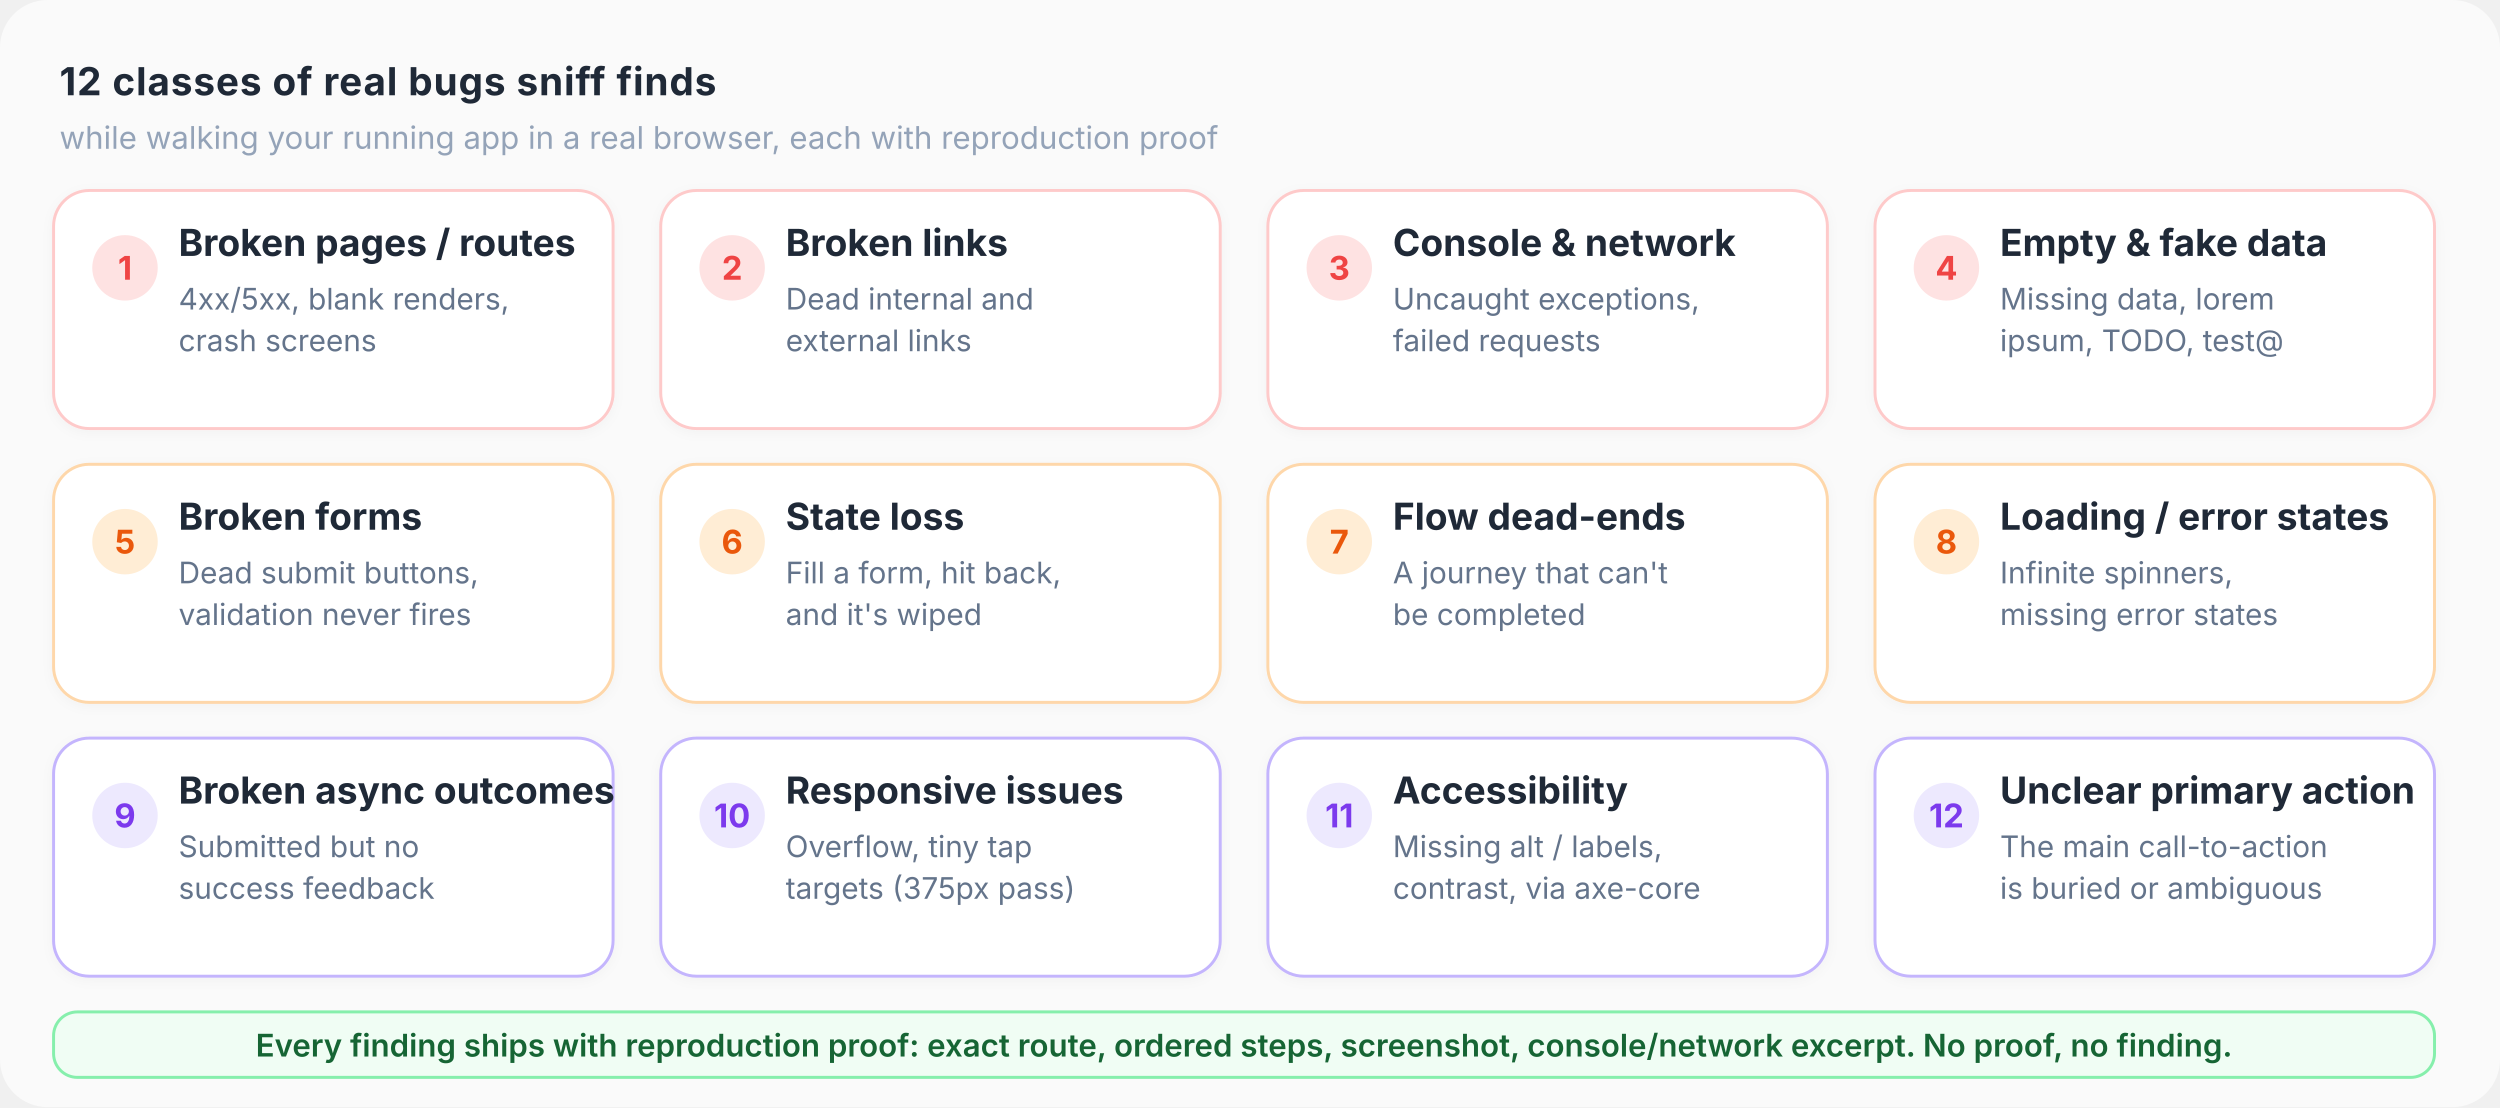
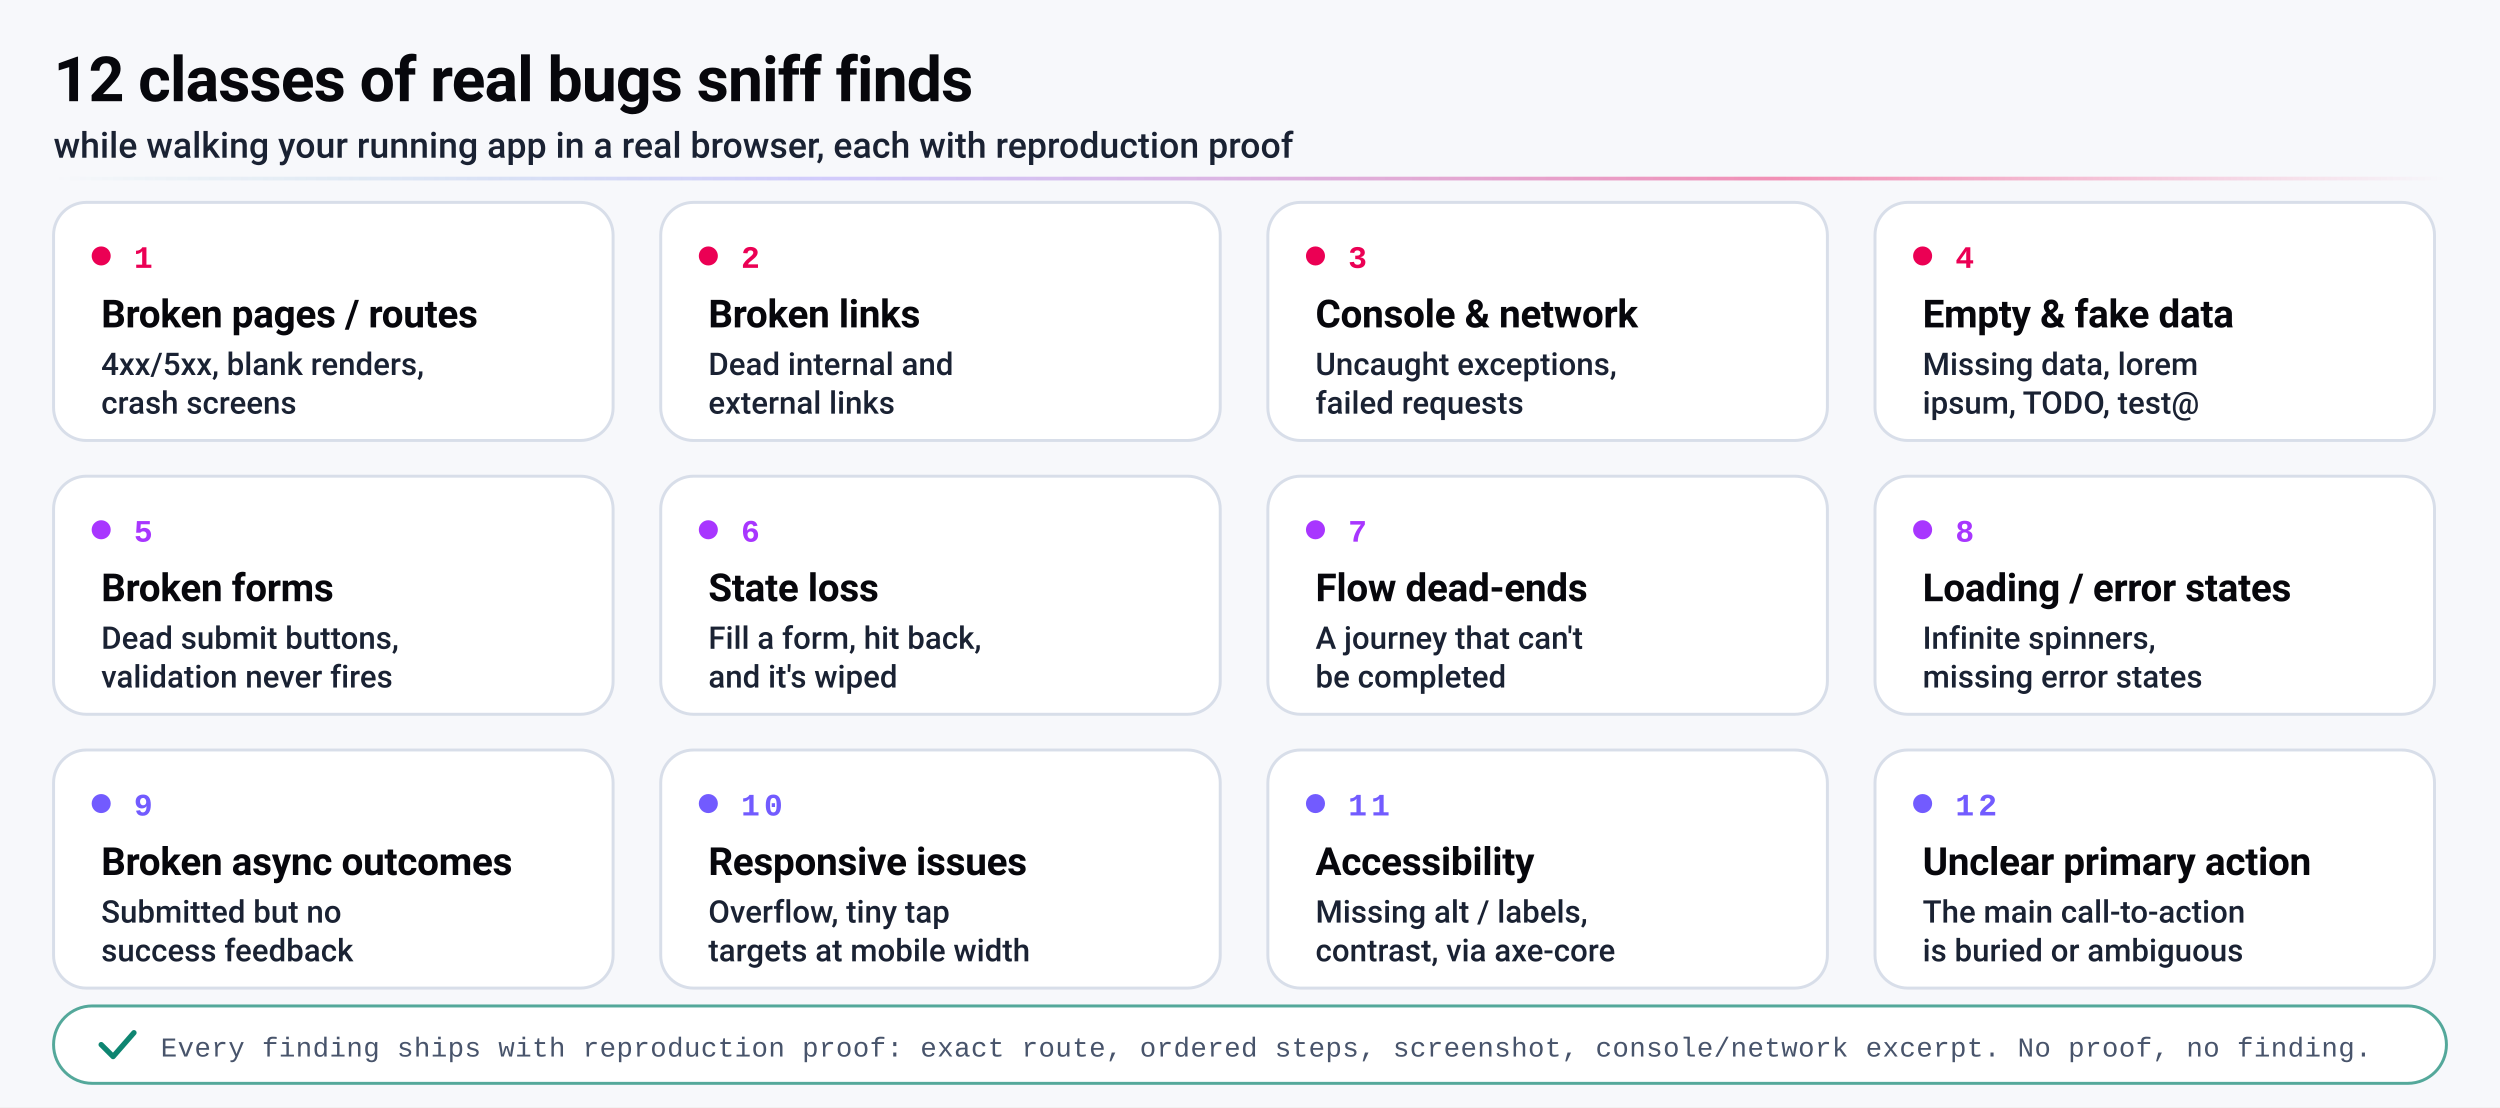
- <svg xmlns="http://www.w3.org/2000/svg" viewBox="0 0 840 372" font-family="system-ui, -apple-system, sans-serif" role="img" aria-label="The 12 classes of real bugs sniff finds while walking your running app">
+ <svg xmlns="http://www.w3.org/2000/svg" viewBox="0 0 840 372" fill="none" role="img" aria-label="The 12 classes of real bugs sniff finds while walking your running app">
  <defs>
-     <filter id="s">
-       <feDropShadow dx="0" dy="1" stdDeviation="2" flood-color="#00000008" />
-     </filter>
-     <style>
-       .card { animation: rise .5s ease-out both; }
-       .c2 { animation-delay: .04s } .c3 { animation-delay: .08s } .c4 { animation-delay: .12s }
-       .c5 { animation-delay: .16s } .c6 { animation-delay: .20s } .c7 { animation-delay: .24s }
-       .c8 { animation-delay: .28s } .c9 { animation-delay: .32s } .c10 { animation-delay: .36s }
-       .c11 { animation-delay: .40s } .c12 { animation-delay: .44s }
-       @keyframes rise { from { opacity: 0; transform: translateY(6px) } to { opacity: 1; transform: translateY(0) } }
-       @media (prefers-reduced-motion: reduce) { * { animation: none !important; opacity: 1 !important; transform: none !important; } }
-     </style>
+     <linearGradient id="brand" x1="0" y1="0" x2="1" y2="0.25" gradientUnits="objectBoundingBox">
+       <stop offset="0%" stop-color="#EB0054" />
+       <stop offset="100%" stop-color="#A836FF" />
+       <animateTransform attributeName="gradientTransform" type="translate" values="-0.1 0; 0.1 0; -0.1 0" dur="18s" repeatCount="indefinite" />
+     </linearGradient>
+     <linearGradient id="topline" gradientUnits="userSpaceOnUse" x1="18" y1="60" x2="822" y2="60">
+       <stop offset="0%" stop-color="#00819C" stop-opacity="0" />
+       <stop offset="32%" stop-color="#725BFF" stop-opacity="0.28" />
+       <stop offset="72%" stop-color="#EB0054" stop-opacity="0.42" />
+       <stop offset="100%" stop-color="#EB0054" stop-opacity="0" />
+     </linearGradient>
  </defs>
-   <rect width="840" height="372" rx="16" fill="#fafafa" />
-   <text x="20" y="32" font-size="13" font-weight="700" fill="#1f2937" letter-spacing=".3">12 classes of real bugs sniff finds</text>
-   <text x="20" y="50" font-size="10.5" fill="#94a3b8">while walking your running app in a real browser, each with reproduction proof</text>
-   <g class="card">
-     <rect x="18" y="64" width="188" height="80" rx="12" fill="white" stroke="#fecaca" stroke-width="1" filter="url(#s)" />
-     <circle cx="42" cy="90" r="11" fill="#fee2e2" />
-     <text x="42" y="94" text-anchor="middle" font-size="11" font-weight="700" fill="#ef4444">1</text>
-     <text x="60" y="86" font-size="12.5" font-weight="700" fill="#1f2937">Broken pages / routes</text>
-     <text x="60" y="104" font-size="10" fill="#64748b">4xx/5xx, blank renders,</text>
-     <text x="60" y="118" font-size="10" fill="#64748b">crash screens</text>
+   <style>
+     .disp { font-family: system-ui, -apple-system, 'Segoe UI', Roboto, 'Helvetica Neue', Arial, sans-serif; }
+     .mono { font-family: ui-monospace, SFMono-Regular, 'SF Mono', Menlo, Consolas, 'Liberation Mono', monospace; }
+     .h1   { font-size: 21px; font-weight: 700; letter-spacing: -0.3px; fill: #07070C; }
+     .h2   { font-size: 12px; font-weight: 500; fill: #1A2233; }
+     .num  { font-size: 10.5px; font-weight: 600; letter-spacing: 1.4px; }
+     .ct   { font-size: 13px; font-weight: 700; letter-spacing: -0.1px; fill: #07070C; }
+     .cd   { font-size: 10.5px; font-weight: 500; fill: #1A2233; }
+     .foot { font-size: 9.2px; letter-spacing: 0.15px; fill: #48546B; }
+ 
+     @keyframes pip { 0%,100% { opacity: 0.45; } 50% { opacity: 1; } }
+     .p1  { animation: pip 5s ease-in-out infinite 0.0s; }
+     .p2  { animation: pip 5s ease-in-out infinite 0.18s; }
+     .p3  { animation: pip 5s ease-in-out infinite 0.36s; }
+     .p4  { animation: pip 5s ease-in-out infinite 0.54s; }
+     .p5  { animation: pip 5s ease-in-out infinite 0.72s; }
+     .p6  { animation: pip 5s ease-in-out infinite 0.9s; }
+     .p7  { animation: pip 5s ease-in-out infinite 1.08s; }
+     .p8  { animation: pip 5s ease-in-out infinite 1.26s; }
+     .p9  { animation: pip 5s ease-in-out infinite 1.44s; }
+     .p10 { animation: pip 5s ease-in-out infinite 1.62s; }
+     .p11 { animation: pip 5s ease-in-out infinite 1.8s; }
+     .p12 { animation: pip 5s ease-in-out infinite 1.98s; }
+ 
+     @keyframes rise { from { opacity: 0; transform: translateY(6px); } to { opacity: 1; transform: translateY(0); } }
+     .c1  { animation: rise 0.6s ease-out 0.25s both; }
+     .c2  { animation: rise 0.6s ease-out 0.36s both; }
+     .c3  { animation: rise 0.6s ease-out 0.47s both; }
+     .c4  { animation: rise 0.6s ease-out 0.58s both; }
+     .c5  { animation: rise 0.6s ease-out 0.69s both; }
+     .c6  { animation: rise 0.6s ease-out 0.8s both; }
+     .c7  { animation: rise 0.6s ease-out 0.91s both; }
+     .c8  { animation: rise 0.6s ease-out 1.02s both; }
+     .c9  { animation: rise 0.6s ease-out 1.13s both; }
+     .c10 { animation: rise 0.6s ease-out 1.24s both; }
+     .c11 { animation: rise 0.6s ease-out 1.35s both; }
+     .c12 { animation: rise 0.6s ease-out 1.46s both; }
+     .cf  { animation: rise 0.6s ease-out 1.75s both; }
+ 
+     @media (prefers-reduced-motion: reduce) { * { animation: none !important; } }
+   </style>
+   <rect width="840" height="372" fill="#F7F8FB" />
+   <text class="disp h1" x="18" y="34">12 classes of real bugs sniff finds</text>
+   <text class="disp h2" x="18" y="53">while walking your running app in a real browser, each with reproduction proof</text>
+   <line x1="18" y1="60" x2="822" y2="60" stroke="url(#topline)" stroke-width="1.25" />
+   <g class="c1">
+     <rect x="18" y="68" width="188" height="80" rx="11" fill="#FFFFFF" stroke="#D8DEE9" stroke-width="1" />
+     <circle class="p1" cx="34" cy="86" r="3.2" fill="#EB0054" />
+     <text class="mono num" x="45" y="90" fill="#EB0054">1</text>
+     <text class="disp ct" x="34" y="110">Broken pages / routes</text>
+     <text class="disp cd" x="34" y="126">4xx/5xx, blank renders,</text>
+     <text class="disp cd" x="34" y="139">crash screens</text>
  </g>
-   <g class="card c2">
-     <rect x="222" y="64" width="188" height="80" rx="12" fill="white" stroke="#fecaca" stroke-width="1" filter="url(#s)" />
-     <circle cx="246" cy="90" r="11" fill="#fee2e2" />
-     <text x="246" y="94" text-anchor="middle" font-size="11" font-weight="700" fill="#ef4444">2</text>
-     <text x="264" y="86" font-size="12.5" font-weight="700" fill="#1f2937">Broken links</text>
-     <text x="264" y="104" font-size="10" fill="#64748b">Dead internal and</text>
-     <text x="264" y="118" font-size="10" fill="#64748b">external links</text>
+   <g class="c2">
+     <rect x="222" y="68" width="188" height="80" rx="11" fill="#FFFFFF" stroke="#D8DEE9" stroke-width="1" />
+     <circle class="p2" cx="238" cy="86" r="3.2" fill="#EB0054" />
+     <text class="mono num" x="249" y="90" fill="#EB0054">2</text>
+     <text class="disp ct" x="238" y="110">Broken links</text>
+     <text class="disp cd" x="238" y="126">Dead internal and</text>
+     <text class="disp cd" x="238" y="139">external links</text>
  </g>
-   <g class="card c3">
-     <rect x="426" y="64" width="188" height="80" rx="12" fill="white" stroke="#fecaca" stroke-width="1" filter="url(#s)" />
-     <circle cx="450" cy="90" r="11" fill="#fee2e2" />
-     <text x="450" y="94" text-anchor="middle" font-size="11" font-weight="700" fill="#ef4444">3</text>
-     <text x="468" y="86" font-size="12.5" font-weight="700" fill="#1f2937">Console &amp; network</text>
-     <text x="468" y="104" font-size="10" fill="#64748b">Uncaught exceptions,</text>
-     <text x="468" y="118" font-size="10" fill="#64748b">failed requests</text>
+   <g class="c3">
+     <rect x="426" y="68" width="188" height="80" rx="11" fill="#FFFFFF" stroke="#D8DEE9" stroke-width="1" />
+     <circle class="p3" cx="442" cy="86" r="3.2" fill="#EB0054" />
+     <text class="mono num" x="453" y="90" fill="#EB0054">3</text>
+     <text class="disp ct" x="442" y="110">Console &amp; network</text>
+     <text class="disp cd" x="442" y="126">Uncaught exceptions,</text>
+     <text class="disp cd" x="442" y="139">failed requests</text>
  </g>
-   <g class="card c4">
-     <rect x="630" y="64" width="188" height="80" rx="12" fill="white" stroke="#fecaca" stroke-width="1" filter="url(#s)" />
-     <circle cx="654" cy="90" r="11" fill="#fee2e2" />
-     <text x="654" y="94" text-anchor="middle" font-size="11" font-weight="700" fill="#ef4444">4</text>
-     <text x="672" y="86" font-size="12.5" font-weight="700" fill="#1f2937">Empty &amp; fake data</text>
-     <text x="672" y="104" font-size="10" fill="#64748b">Missing data, lorem</text>
-     <text x="672" y="118" font-size="10" fill="#64748b">ipsum, TODO, test@</text>
+   <g class="c4">
+     <rect x="630" y="68" width="188" height="80" rx="11" fill="#FFFFFF" stroke="#D8DEE9" stroke-width="1" />
+     <circle class="p4" cx="646" cy="86" r="3.2" fill="#EB0054" />
+     <text class="mono num" x="657" y="90" fill="#EB0054">4</text>
+     <text class="disp ct" x="646" y="110">Empty &amp; fake data</text>
+     <text class="disp cd" x="646" y="126">Missing data, lorem</text>
+     <text class="disp cd" x="646" y="139">ipsum, TODO, test@</text>
  </g>
-   <g class="card c5">
-     <rect x="18" y="156" width="188" height="80" rx="12" fill="white" stroke="#fed7aa" stroke-width="1" filter="url(#s)" />
-     <circle cx="42" cy="182" r="11" fill="#ffedd5" />
-     <text x="42" y="186" text-anchor="middle" font-size="11" font-weight="700" fill="#ea580c">5</text>
-     <text x="60" y="178" font-size="12.5" font-weight="700" fill="#1f2937">Broken forms</text>
-     <text x="60" y="196" font-size="10" fill="#64748b">Dead submit buttons,</text>
-     <text x="60" y="210" font-size="10" fill="#64748b">validation never fires</text>
+   <g class="c5">
+     <rect x="18" y="160" width="188" height="80" rx="11" fill="#FFFFFF" stroke="#D8DEE9" stroke-width="1" />
+     <circle class="p5" cx="34" cy="178" r="3.2" fill="#A836FF" />
+     <text class="mono num" x="45" y="182" fill="#A836FF">5</text>
+     <text class="disp ct" x="34" y="202">Broken forms</text>
+     <text class="disp cd" x="34" y="218">Dead submit buttons,</text>
+     <text class="disp cd" x="34" y="231">validation never fires</text>
  </g>
-   <g class="card c6">
-     <rect x="222" y="156" width="188" height="80" rx="12" fill="white" stroke="#fed7aa" stroke-width="1" filter="url(#s)" />
-     <circle cx="246" cy="182" r="11" fill="#ffedd5" />
-     <text x="246" y="186" text-anchor="middle" font-size="11" font-weight="700" fill="#ea580c">6</text>
-     <text x="264" y="178" font-size="12.5" font-weight="700" fill="#1f2937">State loss</text>
-     <text x="264" y="196" font-size="10" fill="#64748b">Fill a form, hit back,</text>
-     <text x="264" y="210" font-size="10" fill="#64748b">and it's wiped</text>
+   <g class="c6">
+     <rect x="222" y="160" width="188" height="80" rx="11" fill="#FFFFFF" stroke="#D8DEE9" stroke-width="1" />
+     <circle class="p6" cx="238" cy="178" r="3.2" fill="#A836FF" />
+     <text class="mono num" x="249" y="182" fill="#A836FF">6</text>
+     <text class="disp ct" x="238" y="202">State loss</text>
+     <text class="disp cd" x="238" y="218">Fill a form, hit back,</text>
+     <text class="disp cd" x="238" y="231">and it's wiped</text>
  </g>
-   <g class="card c7">
-     <rect x="426" y="156" width="188" height="80" rx="12" fill="white" stroke="#fed7aa" stroke-width="1" filter="url(#s)" />
-     <circle cx="450" cy="182" r="11" fill="#ffedd5" />
-     <text x="450" y="186" text-anchor="middle" font-size="11" font-weight="700" fill="#ea580c">7</text>
-     <text x="468" y="178" font-size="12.5" font-weight="700" fill="#1f2937">Flow dead-ends</text>
-     <text x="468" y="196" font-size="10" fill="#64748b">A journey that can't</text>
-     <text x="468" y="210" font-size="10" fill="#64748b">be completed</text>
+   <g class="c7">
+     <rect x="426" y="160" width="188" height="80" rx="11" fill="#FFFFFF" stroke="#D8DEE9" stroke-width="1" />
+     <circle class="p7" cx="442" cy="178" r="3.2" fill="#A836FF" />
+     <text class="mono num" x="453" y="182" fill="#A836FF">7</text>
+     <text class="disp ct" x="442" y="202">Flow dead-ends</text>
+     <text class="disp cd" x="442" y="218">A journey that can't</text>
+     <text class="disp cd" x="442" y="231">be completed</text>
  </g>
-   <g class="card c8">
-     <rect x="630" y="156" width="188" height="80" rx="12" fill="white" stroke="#fed7aa" stroke-width="1" filter="url(#s)" />
-     <circle cx="654" cy="182" r="11" fill="#ffedd5" />
-     <text x="654" y="186" text-anchor="middle" font-size="11" font-weight="700" fill="#ea580c">8</text>
-     <text x="672" y="178" font-size="12.5" font-weight="700" fill="#1f2937">Loading / error states</text>
-     <text x="672" y="196" font-size="10" fill="#64748b">Infinite spinners,</text>
-     <text x="672" y="210" font-size="10" fill="#64748b">missing error states</text>
+   <g class="c8">
+     <rect x="630" y="160" width="188" height="80" rx="11" fill="#FFFFFF" stroke="#D8DEE9" stroke-width="1" />
+     <circle class="p8" cx="646" cy="178" r="3.2" fill="#A836FF" />
+     <text class="mono num" x="657" y="182" fill="#A836FF">8</text>
+     <text class="disp ct" x="646" y="202">Loading / error states</text>
+     <text class="disp cd" x="646" y="218">Infinite spinners,</text>
+     <text class="disp cd" x="646" y="231">missing error states</text>
  </g>
-   <g class="card c9">
-     <rect x="18" y="248" width="188" height="80" rx="12" fill="white" stroke="#c4b5fd" stroke-width="1" filter="url(#s)" />
-     <circle cx="42" cy="274" r="11" fill="#ede9fe" />
-     <text x="42" y="278" text-anchor="middle" font-size="11" font-weight="700" fill="#7c3aed">9</text>
-     <text x="60" y="270" font-size="12.5" font-weight="700" fill="#1f2937">Broken async outcomes</text>
-     <text x="60" y="288" font-size="10" fill="#64748b">Submitted but no</text>
-     <text x="60" y="302" font-size="10" fill="#64748b">success feedback</text>
+   <g class="c9">
+     <rect x="18" y="252" width="188" height="80" rx="11" fill="#FFFFFF" stroke="#D8DEE9" stroke-width="1" />
+     <circle class="p9" cx="34" cy="270" r="3.2" fill="#725BFF" />
+     <text class="mono num" x="45" y="274" fill="#725BFF">9</text>
+     <text class="disp ct" x="34" y="294">Broken async outcomes</text>
+     <text class="disp cd" x="34" y="310">Submitted but no</text>
+     <text class="disp cd" x="34" y="323">success feedback</text>
  </g>
-   <g class="card c10">
-     <rect x="222" y="248" width="188" height="80" rx="12" fill="white" stroke="#c4b5fd" stroke-width="1" filter="url(#s)" />
-     <circle cx="246" cy="274" r="11" fill="#ede9fe" />
-     <text x="246" y="278" text-anchor="middle" font-size="11" font-weight="700" fill="#7c3aed">10</text>
-     <text x="264" y="270" font-size="12.5" font-weight="700" fill="#1f2937">Responsive issues</text>
-     <text x="264" y="288" font-size="10" fill="#64748b">Overflow, tiny tap</text>
-     <text x="264" y="302" font-size="10" fill="#64748b">targets (375px pass)</text>
+   <g class="c10">
+     <rect x="222" y="252" width="188" height="80" rx="11" fill="#FFFFFF" stroke="#D8DEE9" stroke-width="1" />
+     <circle class="p10" cx="238" cy="270" r="3.2" fill="#725BFF" />
+     <text class="mono num" x="249" y="274" fill="#725BFF">10</text>
+     <text class="disp ct" x="238" y="294">Responsive issues</text>
+     <text class="disp cd" x="238" y="310">Overflow, tiny tap</text>
+     <text class="disp cd" x="238" y="323">targets at mobile width</text>
  </g>
-   <g class="card c11">
-     <rect x="426" y="248" width="188" height="80" rx="12" fill="white" stroke="#c4b5fd" stroke-width="1" filter="url(#s)" />
-     <circle cx="450" cy="274" r="11" fill="#ede9fe" />
-     <text x="450" y="278" text-anchor="middle" font-size="11" font-weight="700" fill="#7c3aed">11</text>
-     <text x="468" y="270" font-size="12.5" font-weight="700" fill="#1f2937">Accessibility</text>
-     <text x="468" y="288" font-size="10" fill="#64748b">Missing alt / labels,</text>
-     <text x="468" y="302" font-size="10" fill="#64748b">contrast, via axe-core</text>
+   <g class="c11">
+     <rect x="426" y="252" width="188" height="80" rx="11" fill="#FFFFFF" stroke="#D8DEE9" stroke-width="1" />
+     <circle class="p11" cx="442" cy="270" r="3.2" fill="#725BFF" />
+     <text class="mono num" x="453" y="274" fill="#725BFF">11</text>
+     <text class="disp ct" x="442" y="294">Accessibility</text>
+     <text class="disp cd" x="442" y="310">Missing alt / labels,</text>
+     <text class="disp cd" x="442" y="323">contrast, via axe-core</text>
  </g>
-   <g class="card c12">
-     <rect x="630" y="248" width="188" height="80" rx="12" fill="white" stroke="#c4b5fd" stroke-width="1" filter="url(#s)" />
-     <circle cx="654" cy="274" r="11" fill="#ede9fe" />
-     <text x="654" y="278" text-anchor="middle" font-size="11" font-weight="700" fill="#7c3aed">12</text>
-     <text x="672" y="270" font-size="12.5" font-weight="700" fill="#1f2937">Unclear primary action</text>
-     <text x="672" y="288" font-size="10" fill="#64748b">The main call-to-action</text>
-     <text x="672" y="302" font-size="10" fill="#64748b">is buried or ambiguous</text>
+   <g class="c12">
+     <rect x="630" y="252" width="188" height="80" rx="11" fill="#FFFFFF" stroke="#D8DEE9" stroke-width="1" />
+     <circle class="p12" cx="646" cy="270" r="3.2" fill="#725BFF" />
+     <text class="mono num" x="657" y="274" fill="#725BFF">12</text>
+     <text class="disp ct" x="646" y="294">Unclear primary action</text>
+     <text class="disp cd" x="646" y="310">The main call-to-action</text>
+     <text class="disp cd" x="646" y="323">is buried or ambiguous</text>
  </g>
-   <rect x="18" y="340" width="800" height="22" rx="8" fill="#f0fdf4" stroke="#86efac" stroke-width="1" />
-   <text x="418" y="355" text-anchor="middle" font-size="10.5" fill="#166534" font-weight="600">Every finding ships with reproduction proof: exact route, ordered steps, screenshot, console/network excerpt. No proof, no finding.</text>
+   <g class="cf">
+     <rect x="18" y="338" width="804" height="26" rx="13" fill="#FFFFFF" stroke="#0E8571" stroke-opacity="0.7" stroke-width="1" />
+     <path d="M34 351 l4 4 l7 -8" stroke="#0E8571" stroke-width="1.8" fill="none" stroke-linecap="round" stroke-linejoin="round" />
+     <text class="mono foot" x="54" y="355" fill="#0E8571">Every finding ships with reproduction proof: exact route, ordered steps, screenshot, console/network excerpt. No proof, no finding.</text>
+   </g>
</svg>
